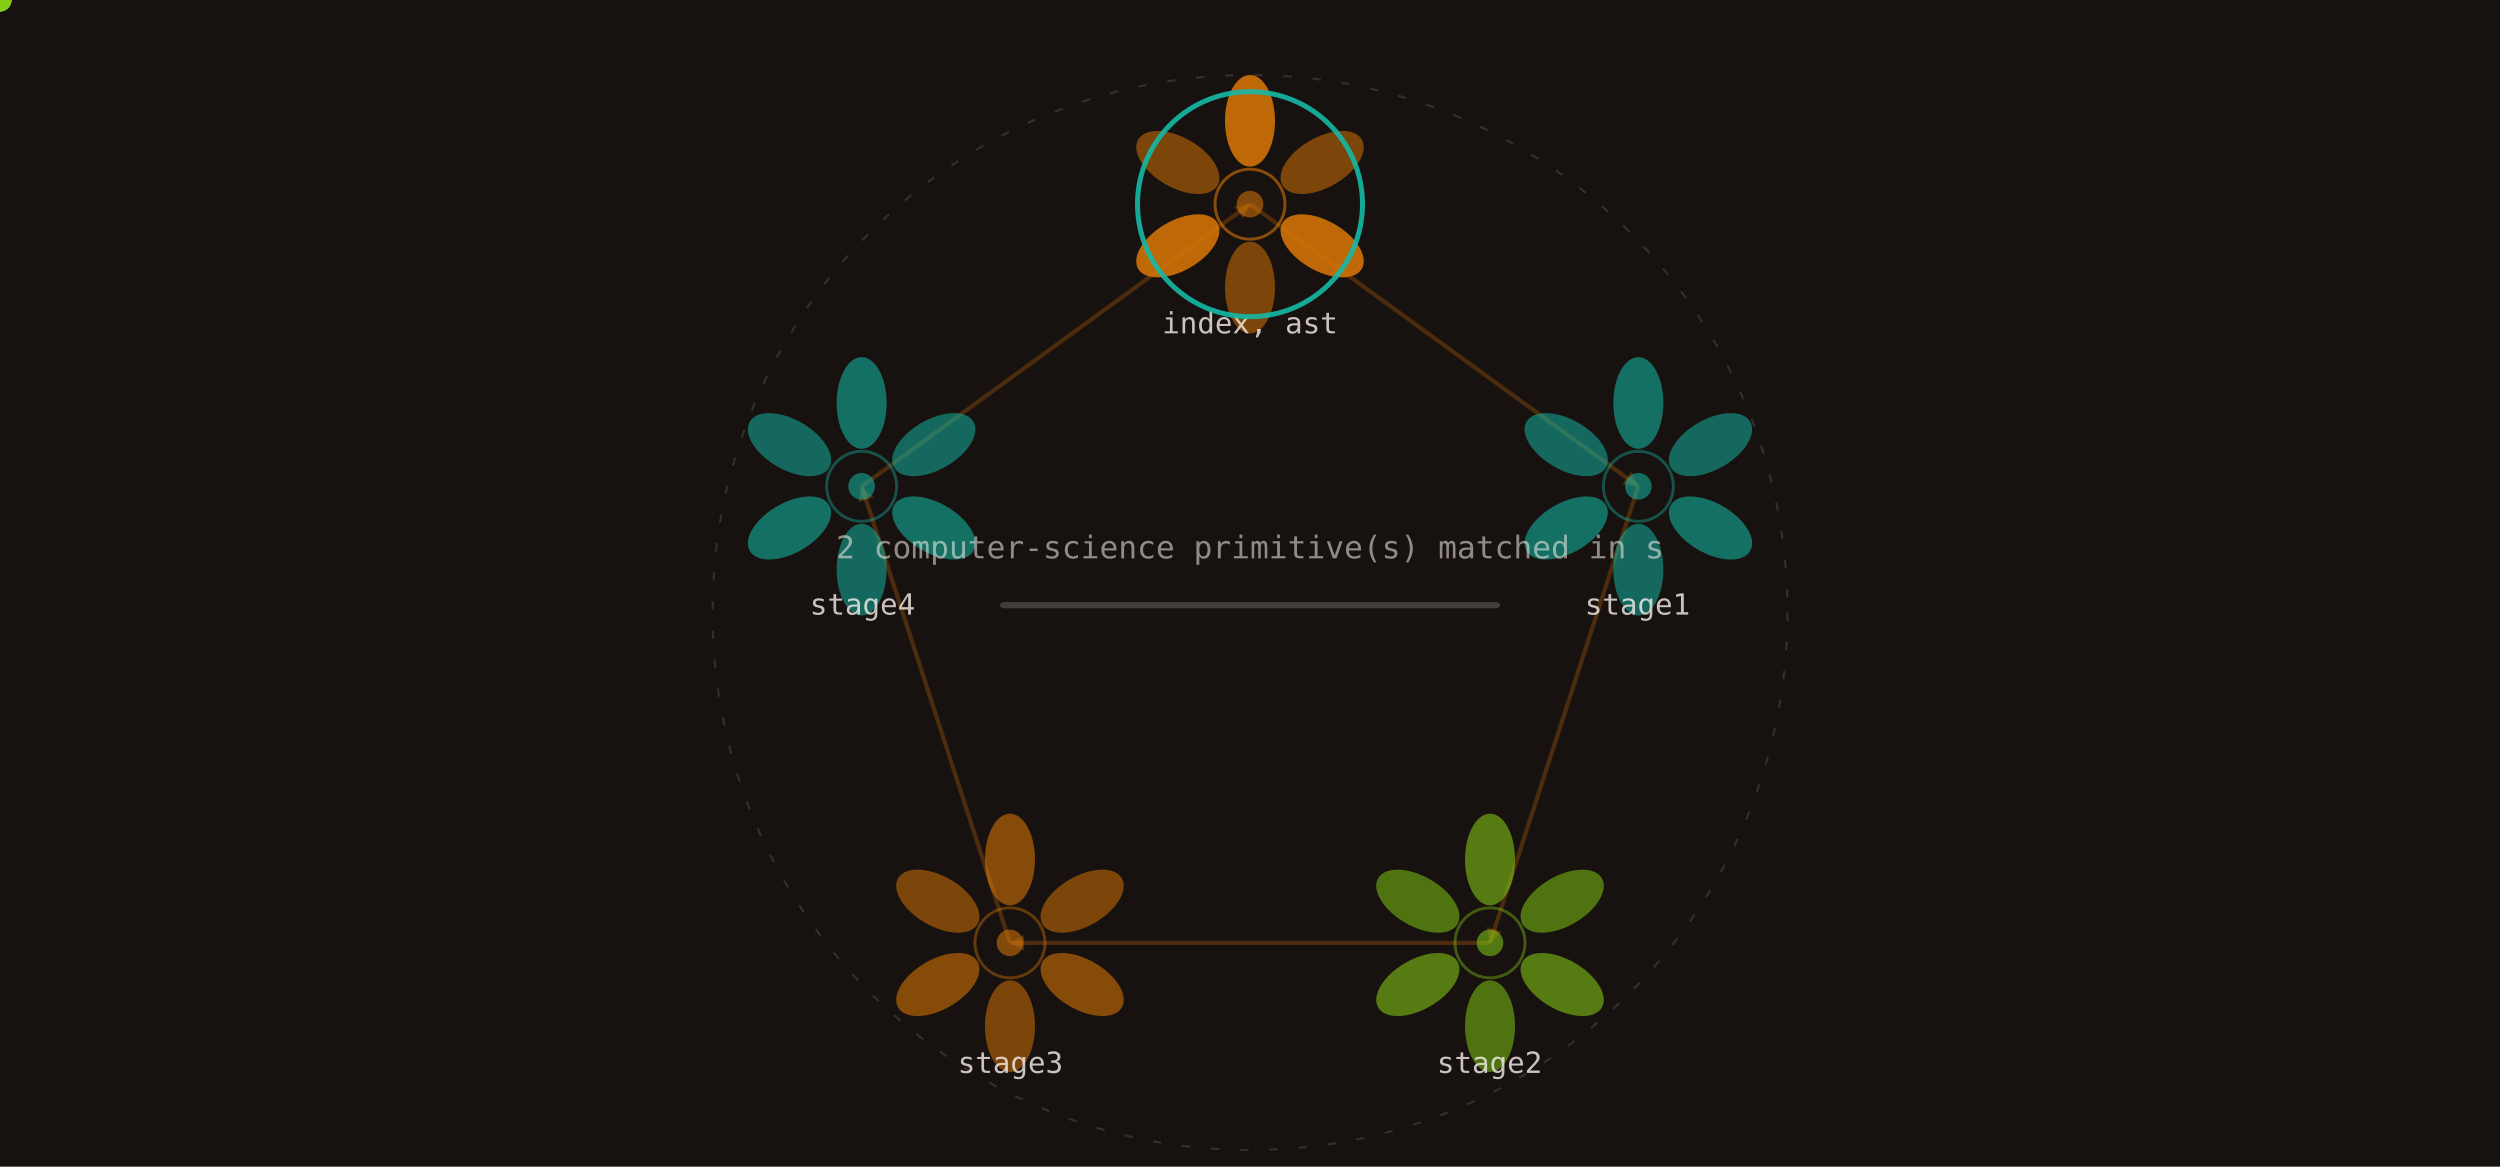
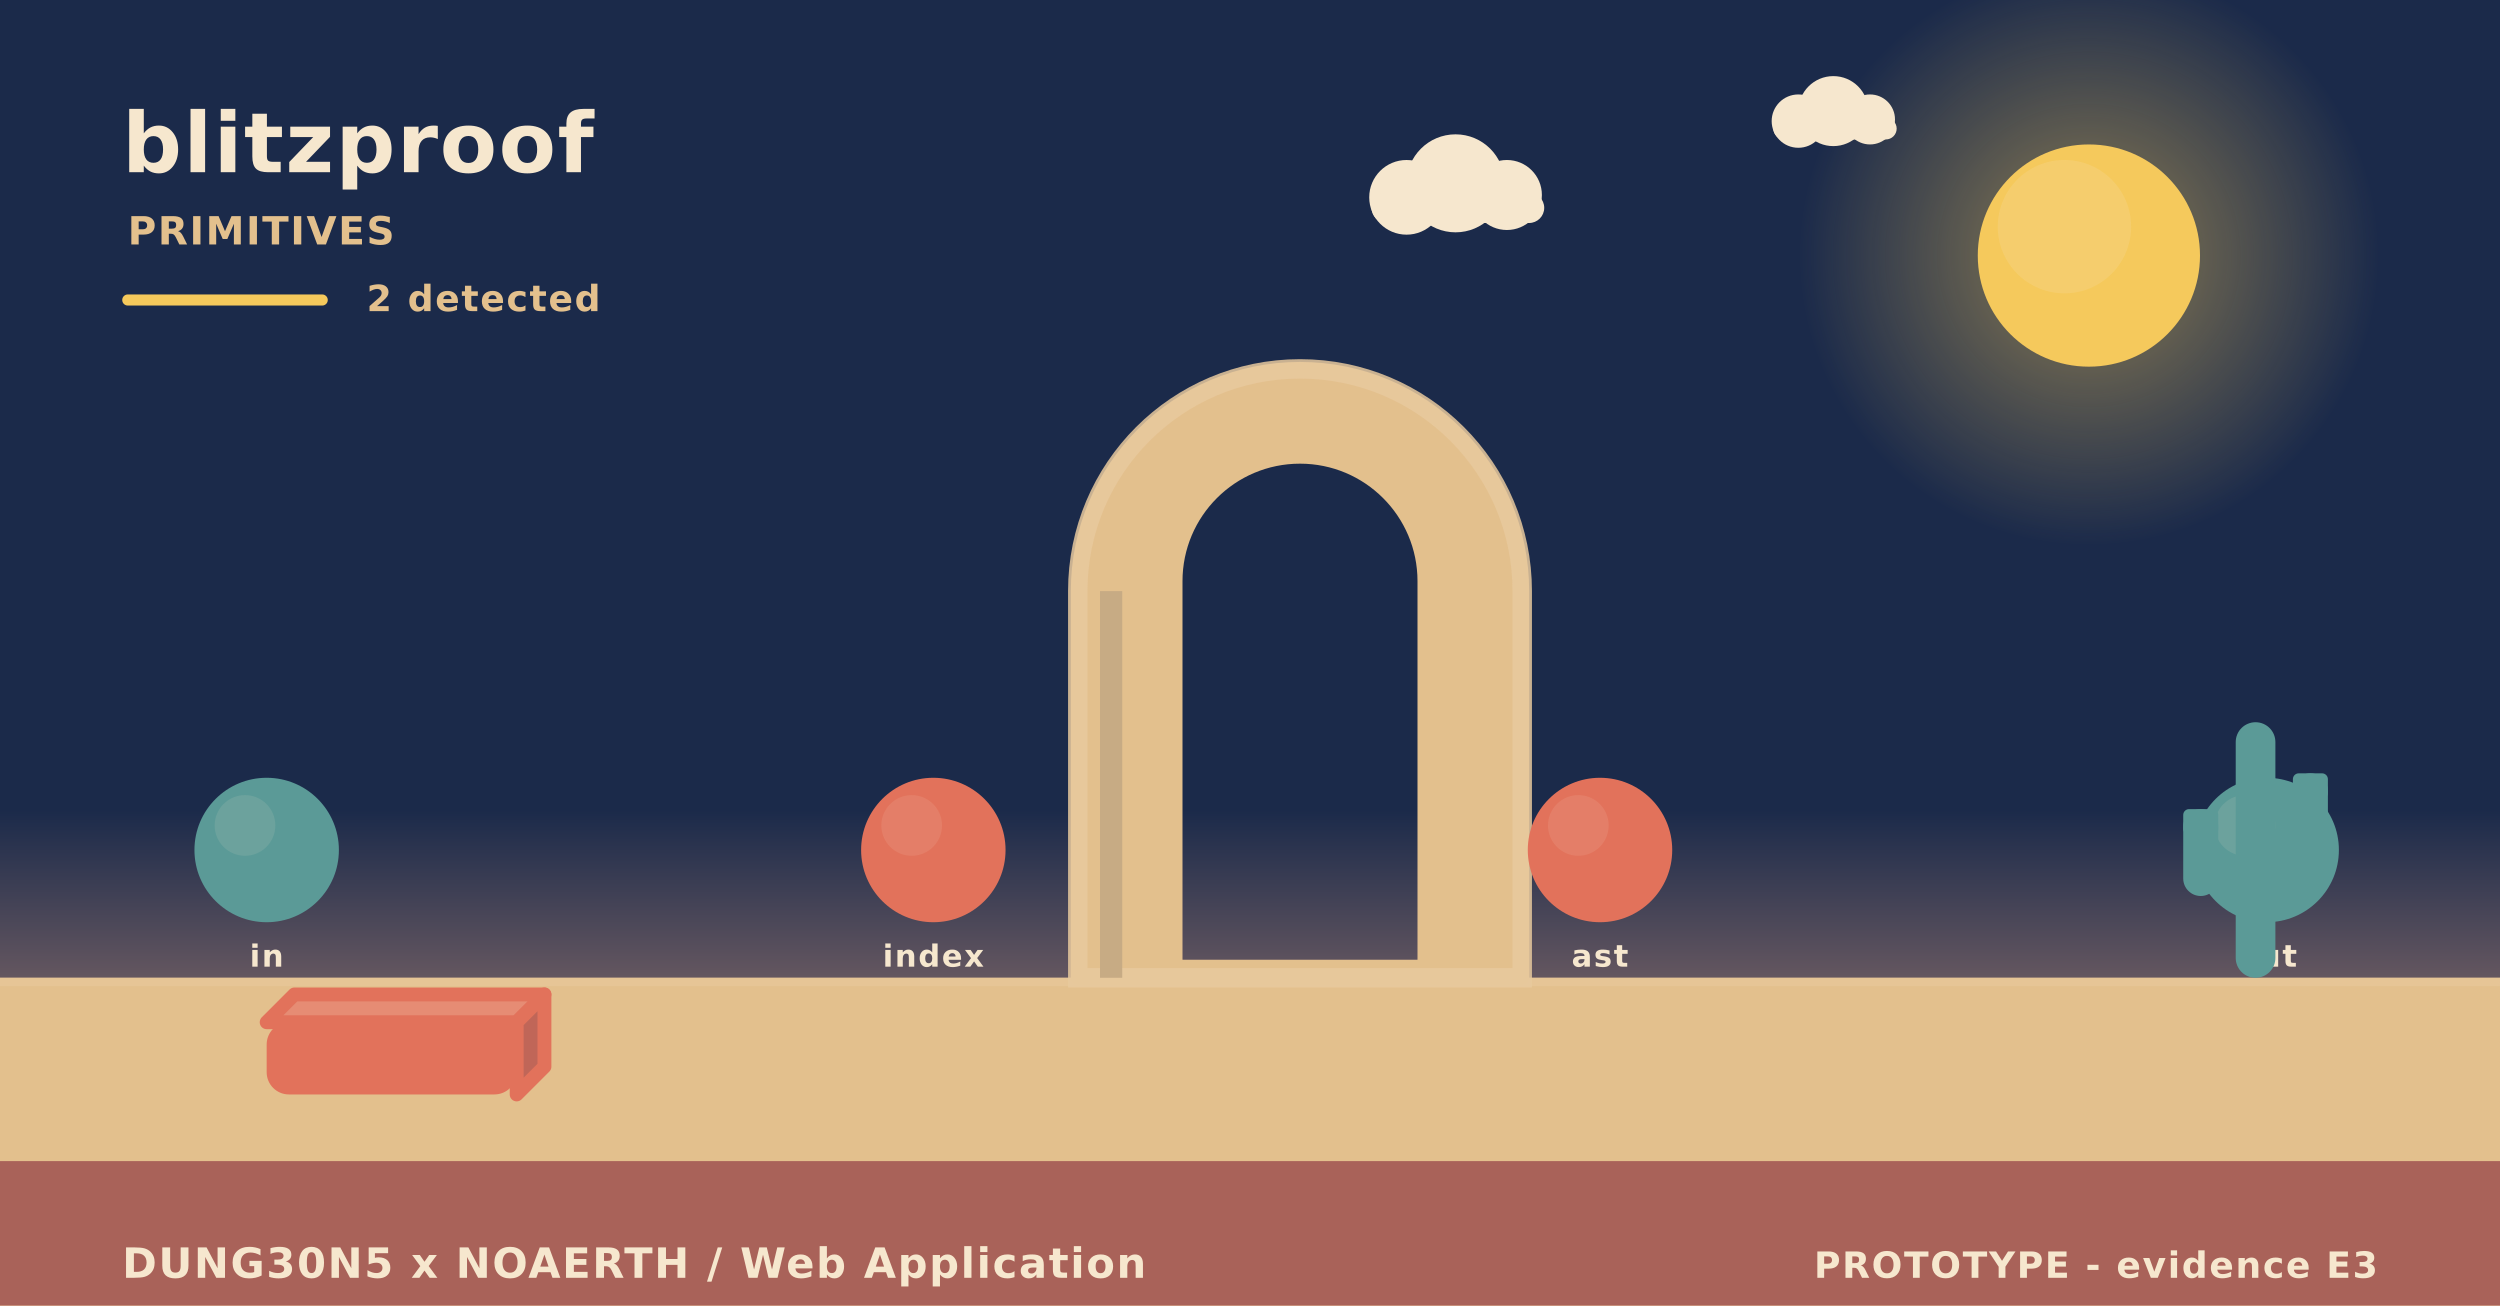
- <svg xmlns="http://www.w3.org/2000/svg" viewBox="0 0 1200 560" width="1200" height="560" role="img" aria-label="blitzproof state machine">
-   <rect width="1200" height="560" fill="#17110f" />
-   <defs>
-     <linearGradient id="gs" x1="0" y1="0" x2="1" y2="1">
-       <stop offset="0%" stop-color="#d97706" />
-       <stop offset="100%" stop-color="#14b8a6" />
-     </linearGradient>
-   </defs>
-   <circle cx="600.00" cy="294.00" r="258.00" fill="none" stroke="rgba(246,239,233,0.140)" stroke-width="1.00" opacity="1.00" stroke-dasharray="4 10" />
-   <line x1="600.00" y1="98.00" x2="786.41" y2="233.43" stroke="rgba(217,119,6,0.500)" stroke-width="2.00" opacity="0.55" />
-   <polygon points="786.41,233.43 783.14,226.36 778.67,232.51" fill="rgba(217,119,6,0.500)" opacity="0.55" />
-   <g opacity="0.9">
-     <circle cx="0.00" cy="0.00" r="5.50" fill="#84cc16" opacity="1.00" />
-     <animateTransform attributeName="transform" type="translate" values="600.00,98.00 786.41,233.43" dur="7.4s" begin="0.0s" repeatCount="indefinite" />
-     <animateTransform attributeName="transform" type="translate" values="786.41,233.43 600.00,98.00" dur="7.4s" begin="3.7s" repeatCount="indefinite" />
+ <svg xmlns="http://www.w3.org/2000/svg" width="900" height="470" viewBox="0 0 900 470" role="img" aria-label="blitzproof - how it behaves">
+   <linearGradient id="skys" x1="0" y1="0" x2="0" y2="1">
+     <stop offset="0" stop-color="#1b2a4a" />
+     <stop offset="0.62" stop-color="#1b2a4a" />
+     <stop offset="1" stop-color="#f3ad8a" />
+   </linearGradient>
+   <rect width="900" height="470" fill="url(#skys)" />
+   <radialGradient id="suns">
+     <stop offset="0.35" stop-color="#f5c95c" stop-opacity="0.34" />
+     <stop offset="1" stop-color="#f5c95c" stop-opacity="0" />
+   </radialGradient>
+   <circle cx="752" cy="92" r="104" fill="url(#suns)" />
+   <circle cx="752" cy="92" r="40" fill="#f5c95c" />
+   <circle cx="743.2" cy="81.6" r="24" fill="#f5d27e" opacity="0.5" />
+   <g>
+     <circle cx="524" cy="66" r="17.64" fill="#f6e7ce" />
+     <circle cx="506.36" cy="71.04" r="13.44" fill="#f6e7ce" />
+     <circle cx="542.48" cy="70.2" r="12.6" fill="#f6e7ce" />
+     <rect x="493.76" y="69.36" width="62.16" height="10.92" rx="5.46" fill="#f6e7ce" />
+     <animateTransform attributeName="transform" type="translate" values="0 0;24 0;0 0" dur="36s" begin="0s" repeatCount="indefinite" />
  </g>
-   <line x1="786.41" y1="233.43" x2="715.21" y2="452.57" stroke="rgba(217,119,6,0.500)" stroke-width="2.00" opacity="0.55" />
-   <polygon points="715.21,452.57 720.92,447.27 713.69,444.93" fill="rgba(217,119,6,0.500)" opacity="0.55" />
-   <g opacity="0.9">
-     <circle cx="0.00" cy="0.00" r="5.50" fill="#84cc16" opacity="1.00" />
-     <animateTransform attributeName="transform" type="translate" values="786.41,233.43 715.21,452.57" dur="7.4s" begin="1.48s" repeatCount="indefinite" />
-     <animateTransform attributeName="transform" type="translate" values="715.21,452.57 786.41,233.43" dur="7.4s" begin="5.18s" repeatCount="indefinite" />
+   <g>
+     <circle cx="660" cy="40" r="12.6" fill="#f6e7ce" />
+     <circle cx="647.4" cy="43.6" r="9.6" fill="#f6e7ce" />
+     <circle cx="673.2" cy="43" r="9" fill="#f6e7ce" />
+     <rect x="638.4" y="42.4" width="44.4" height="7.8" rx="3.9" fill="#f6e7ce" />
+     <animateTransform attributeName="transform" type="translate" values="0 0;-18 0;0 0" dur="46s" begin="3s" repeatCount="indefinite" />
  </g>
-   <line x1="715.21" y1="452.57" x2="484.79" y2="452.57" stroke="rgba(217,119,6,0.500)" stroke-width="2.00" opacity="0.55" />
-   <polygon points="484.79,452.57 491.59,456.37 491.59,448.77" fill="rgba(217,119,6,0.500)" opacity="0.55" />
-   <g opacity="0.9">
-     <circle cx="0.00" cy="0.00" r="5.50" fill="#84cc16" opacity="1.00" />
-     <animateTransform attributeName="transform" type="translate" values="715.21,452.57 484.79,452.57" dur="7.4s" begin="2.96s" repeatCount="indefinite" />
-     <animateTransform attributeName="transform" type="translate" values="484.79,452.57 715.21,452.57" dur="7.4s" begin="6.66s" repeatCount="indefinite" />
+   <rect x="0" y="352" width="900" height="118" fill="#e3c08d" />
+   <rect x="0" y="352" width="900" height="3" fill="#e6c596" />
+   <text x="44" y="62" font-family="Verdana,DejaVu Sans,sans-serif" font-size="30" font-weight="700" letter-spacing="0.6" fill="#f6e7ce" text-anchor="start">blitzproof</text>
+   <text x="46" y="88" font-family="Verdana,DejaVu Sans,sans-serif" font-size="14" font-weight="700" letter-spacing="0.6" fill="#e3c08d" text-anchor="start">PRIMITIVES</text>
+   <rect x="44" y="106" width="74" height="4" rx="2" fill="#f5c95c" />
+   <text x="132" y="112" font-family="Verdana,DejaVu Sans,sans-serif" font-size="13" font-weight="700" letter-spacing="0.6" fill="#e3c08d" text-anchor="start">2 detected</text>
+   <path d="M388,352 L388,212.8 A80,80 0 0 1 548,212.8 L548,352 Z M423.2,348 L423.2,209.22 A44.8,44.8 0 0 1 512.8,209.22 L512.8,348 Z" fill="#e3c08d" fill-rule="evenodd" stroke="#e3c08d" stroke-width="5" stroke-linejoin="round" />
+   <path d="M388,352 L388,212.8 A80,80 0 0 1 548,212.8 L548,352 Z" fill="none" stroke="#e8c99d" stroke-width="7" stroke-linecap="round" opacity="0.85" />
+   <rect x="396" y="212.8" width="8" height="139.2" fill="#c7ab84" />
+   <circle cx="96" cy="306" r="26" fill="#5b9a97" />
+   <circle cx="88.2" cy="297.16" r="10.92" fill="#7aa9a2" opacity="0.55" />
+   <text x="96" y="348" font-family="Verdana,DejaVu Sans,sans-serif" font-size="11" font-weight="700" letter-spacing="0.6" fill="#f6e7ce" text-anchor="middle">in</text>
+   <g>
+     <circle cx="336" cy="306" r="26" fill="#e2725b" />
+     <circle cx="328.2" cy="297.16" r="10.92" fill="#e68972" opacity="0.55" />
+     <animate attributeName="opacity" values="0.8;1;0.8" dur="4.6s" begin="0s" repeatCount="indefinite" />
  </g>
-   <line x1="484.79" y1="452.57" x2="413.59" y2="233.43" stroke="rgba(217,119,6,0.500)" stroke-width="2.00" opacity="0.55" />
-   <polygon points="413.59,233.43 412.08,241.07 419.31,238.73" fill="rgba(217,119,6,0.500)" opacity="0.55" />
-   <g opacity="0.9">
-     <circle cx="0.00" cy="0.00" r="5.50" fill="#84cc16" opacity="1.00" />
-     <animateTransform attributeName="transform" type="translate" values="484.79,452.57 413.59,233.43" dur="7.4s" begin="4.44s" repeatCount="indefinite" />
-     <animateTransform attributeName="transform" type="translate" values="413.59,233.43 484.79,452.57" dur="7.4s" begin="8.14s" repeatCount="indefinite" />
+   <text x="336" y="348" font-family="Verdana,DejaVu Sans,sans-serif" font-size="11" font-weight="700" letter-spacing="0.6" fill="#f6e7ce" text-anchor="middle">index</text>
+   <g>
+     <circle cx="576" cy="306" r="26" fill="#e2725b" />
+     <circle cx="568.2" cy="297.16" r="10.92" fill="#e68972" opacity="0.55" />
+     <animate attributeName="opacity" values="0.8;1;0.8" dur="5.2s" begin="0s" repeatCount="indefinite" />
  </g>
-   <line x1="413.59" y1="233.43" x2="600.00" y2="98.00" stroke="rgba(217,119,6,0.500)" stroke-width="2.00" opacity="0.55" />
-   <polygon points="600.00,98.00 592.27,98.92 596.73,105.07" fill="rgba(217,119,6,0.500)" opacity="0.55" />
-   <g opacity="0.9">
-     <circle cx="0.00" cy="0.00" r="5.50" fill="#84cc16" opacity="1.00" />
-     <animateTransform attributeName="transform" type="translate" values="413.59,233.43 600.00,98.00" dur="7.4s" begin="5.92s" repeatCount="indefinite" />
-     <animateTransform attributeName="transform" type="translate" values="600.00,98.00 413.59,233.43" dur="7.4s" begin="9.62s" repeatCount="indefinite" />
-   </g>
-   <ellipse cx="600.00" cy="58.00" rx="12.00" ry="22.00" fill="rgba(217,119,6,0.900)" opacity="0.95" transform="rotate(0.0 600.00 58.00)" />
-   <ellipse cx="634.64" cy="78.00" rx="12.00" ry="22.00" fill="rgba(217,119,6,0.550)" opacity="0.95" transform="rotate(60.0 634.64 78.00)" />
-   <ellipse cx="634.64" cy="118.00" rx="12.00" ry="22.00" fill="rgba(217,119,6,0.900)" opacity="0.95" transform="rotate(120.0 634.64 118.00)" />
-   <ellipse cx="600.00" cy="138.00" rx="12.00" ry="22.00" fill="rgba(217,119,6,0.550)" opacity="0.95" transform="rotate(180.0 600.00 138.00)" />
-   <ellipse cx="565.36" cy="118.00" rx="12.00" ry="22.00" fill="rgba(217,119,6,0.900)" opacity="0.95" transform="rotate(240.0 565.36 118.00)" />
-   <ellipse cx="565.36" cy="78.00" rx="12.00" ry="22.00" fill="rgba(217,119,6,0.550)" opacity="0.95" transform="rotate(300.0 565.36 78.00)" />
-   <circle cx="600.00" cy="98.00" r="16.80" fill="none" stroke="rgba(217,119,6,0.900)" stroke-width="1.40" opacity="0.66" />
-   <circle cx="600.00" cy="98.00" r="6.40" fill="rgba(217,119,6,0.550)" opacity="1.00" />
-   <text x="600" y="160" font-family="ui-monospace,Menlo,monospace" font-size="14" fill="rgba(246,239,233,0.800)" text-anchor="middle">index, ast</text>
-   <g>
-     <circle cx="600.00" cy="98.00" r="54.00" fill="none" stroke="#14b8a6" stroke-width="2.40" opacity="0.90" />
-     <animate attributeName="opacity" values="0.25;1.0;0.25" dur="14.8s" begin="0.0s" repeatCount="indefinite" />
-   </g>
-   <ellipse cx="786.41" cy="193.43" rx="12.00" ry="22.00" fill="rgba(20,184,166,0.600)" opacity="0.95" transform="rotate(0.0 786.41 193.43)" />
-   <ellipse cx="821.05" cy="213.43" rx="12.00" ry="22.00" fill="rgba(20,184,166,0.550)" opacity="0.95" transform="rotate(60.0 821.05 213.43)" />
-   <ellipse cx="821.05" cy="253.43" rx="12.00" ry="22.00" fill="rgba(20,184,166,0.600)" opacity="0.95" transform="rotate(120.0 821.05 253.43)" />
-   <ellipse cx="786.41" cy="273.43" rx="12.00" ry="22.00" fill="rgba(20,184,166,0.550)" opacity="0.95" transform="rotate(180.0 786.41 273.43)" />
-   <ellipse cx="751.77" cy="253.43" rx="12.00" ry="22.00" fill="rgba(20,184,166,0.600)" opacity="0.95" transform="rotate(240.0 751.77 253.43)" />
-   <ellipse cx="751.77" cy="213.43" rx="12.00" ry="22.00" fill="rgba(20,184,166,0.550)" opacity="0.95" transform="rotate(300.0 751.77 213.43)" />
-   <circle cx="786.41" cy="233.43" r="16.80" fill="none" stroke="rgba(20,184,166,0.600)" stroke-width="1.40" opacity="0.66" />
-   <circle cx="786.41" cy="233.43" r="6.40" fill="rgba(20,184,166,0.550)" opacity="1.00" />
-   <text x="786" y="295" font-family="ui-monospace,Menlo,monospace" font-size="14" fill="rgba(246,239,233,0.800)" text-anchor="middle">stage1</text>
-   <ellipse cx="715.21" cy="412.57" rx="12.00" ry="22.00" fill="rgba(132,204,22,0.600)" opacity="0.95" transform="rotate(0.0 715.21 412.57)" />
-   <ellipse cx="749.85" cy="432.57" rx="12.00" ry="22.00" fill="rgba(132,204,22,0.550)" opacity="0.95" transform="rotate(60.0 749.85 432.57)" />
-   <ellipse cx="749.85" cy="472.57" rx="12.00" ry="22.00" fill="rgba(132,204,22,0.600)" opacity="0.95" transform="rotate(120.0 749.85 472.57)" />
-   <ellipse cx="715.21" cy="492.57" rx="12.00" ry="22.00" fill="rgba(132,204,22,0.550)" opacity="0.95" transform="rotate(180.0 715.21 492.57)" />
-   <ellipse cx="680.56" cy="472.57" rx="12.00" ry="22.00" fill="rgba(132,204,22,0.600)" opacity="0.95" transform="rotate(240.0 680.56 472.57)" />
-   <ellipse cx="680.56" cy="432.57" rx="12.00" ry="22.00" fill="rgba(132,204,22,0.550)" opacity="0.95" transform="rotate(300.0 680.56 432.57)" />
-   <circle cx="715.21" cy="452.57" r="16.80" fill="none" stroke="rgba(132,204,22,0.600)" stroke-width="1.40" opacity="0.66" />
-   <circle cx="715.21" cy="452.57" r="6.40" fill="rgba(132,204,22,0.550)" opacity="1.00" />
-   <text x="715" y="515" font-family="ui-monospace,Menlo,monospace" font-size="14" fill="rgba(246,239,233,0.800)" text-anchor="middle">stage2</text>
-   <ellipse cx="484.79" cy="412.57" rx="12.00" ry="22.00" fill="rgba(217,119,6,0.600)" opacity="0.95" transform="rotate(0.0 484.79 412.57)" />
-   <ellipse cx="519.44" cy="432.57" rx="12.00" ry="22.00" fill="rgba(217,119,6,0.550)" opacity="0.95" transform="rotate(60.0 519.44 432.57)" />
-   <ellipse cx="519.44" cy="472.57" rx="12.00" ry="22.00" fill="rgba(217,119,6,0.600)" opacity="0.95" transform="rotate(120.0 519.44 472.57)" />
-   <ellipse cx="484.79" cy="492.57" rx="12.00" ry="22.00" fill="rgba(217,119,6,0.550)" opacity="0.95" transform="rotate(180.0 484.79 492.57)" />
-   <ellipse cx="450.15" cy="472.57" rx="12.00" ry="22.00" fill="rgba(217,119,6,0.600)" opacity="0.95" transform="rotate(240.0 450.15 472.57)" />
-   <ellipse cx="450.15" cy="432.57" rx="12.00" ry="22.00" fill="rgba(217,119,6,0.550)" opacity="0.95" transform="rotate(300.0 450.15 432.57)" />
-   <circle cx="484.79" cy="452.57" r="16.80" fill="none" stroke="rgba(217,119,6,0.600)" stroke-width="1.40" opacity="0.66" />
-   <circle cx="484.79" cy="452.57" r="6.40" fill="rgba(217,119,6,0.550)" opacity="1.00" />
-   <text x="485" y="515" font-family="ui-monospace,Menlo,monospace" font-size="14" fill="rgba(246,239,233,0.800)" text-anchor="middle">stage3</text>
-   <ellipse cx="413.59" cy="193.43" rx="12.00" ry="22.00" fill="rgba(20,184,166,0.600)" opacity="0.95" transform="rotate(0.0 413.59 193.43)" />
-   <ellipse cx="448.23" cy="213.43" rx="12.00" ry="22.00" fill="rgba(20,184,166,0.550)" opacity="0.95" transform="rotate(60.0 448.23 213.43)" />
-   <ellipse cx="448.23" cy="253.43" rx="12.00" ry="22.00" fill="rgba(20,184,166,0.600)" opacity="0.95" transform="rotate(120.0 448.23 253.43)" />
-   <ellipse cx="413.59" cy="273.43" rx="12.00" ry="22.00" fill="rgba(20,184,166,0.550)" opacity="0.95" transform="rotate(180.0 413.59 273.43)" />
-   <ellipse cx="378.95" cy="253.43" rx="12.00" ry="22.00" fill="rgba(20,184,166,0.600)" opacity="0.95" transform="rotate(240.0 378.95 253.43)" />
-   <ellipse cx="378.95" cy="213.43" rx="12.00" ry="22.00" fill="rgba(20,184,166,0.550)" opacity="0.95" transform="rotate(300.0 378.95 213.43)" />
-   <circle cx="413.59" cy="233.43" r="16.80" fill="none" stroke="rgba(20,184,166,0.600)" stroke-width="1.40" opacity="0.66" />
-   <circle cx="413.59" cy="233.43" r="6.40" fill="rgba(20,184,166,0.550)" opacity="1.00" />
-   <text x="414" y="295" font-family="ui-monospace,Menlo,monospace" font-size="14" fill="rgba(246,239,233,0.800)" text-anchor="middle">stage4</text>
-   <rect x="480.00" y="289.00" width="240.00" height="3.00" rx="2.00" fill="rgba(246,239,233,0.200)" opacity="1.00" />
-   <text x="600" y="268" font-family="ui-monospace,Menlo,monospace" font-size="15" fill="rgba(246,239,233,0.550)" text-anchor="middle">2 computer-science primitive(s) matched in s</text>
+   <text x="576" y="348" font-family="Verdana,DejaVu Sans,sans-serif" font-size="11" font-weight="700" letter-spacing="0.6" fill="#f6e7ce" text-anchor="middle">ast</text>
+   <circle cx="816" cy="306" r="26" fill="#5b9a97" />
+   <circle cx="808.2" cy="297.16" r="10.92" fill="#7aa9a2" opacity="0.55" />
+   <text x="816" y="348" font-family="Verdana,DejaVu Sans,sans-serif" font-size="11" font-weight="700" letter-spacing="0.6" fill="#f6e7ce" text-anchor="middle">out</text>
+   <path d="M96,368 L186,368 L196,358 L106,358 Z" fill="#e68c74" stroke="#e2725b" stroke-width="5" stroke-linejoin="round" />
+   <path d="M186,368 L196,358 L196,384 L186,394 Z" fill="#c06658" stroke="#e2725b" stroke-width="5" stroke-linejoin="round" />
+   <rect x="96" y="368" width="90" height="26" rx="8" fill="#e2725b" />
+   <rect x="804.86" y="260" width="14.28" height="92" rx="7.14" fill="#5b9a97" />
+   <rect x="785.96" y="291.28" width="12.6" height="31.28" rx="6.3" fill="#5b9a97" />
+   <rect x="785.96" y="291.28" width="12.6" height="9.2" rx="2.1" fill="#5b9a97" />
+   <rect x="825.44" y="278.4" width="12.6" height="31.28" rx="6.3" fill="#5b9a97" />
+   <rect x="825.44" y="278.4" width="12.6" height="9.2" rx="2.1" fill="#5b9a97" />
+   <rect x="0" y="418" width="900" height="52" rx="0" fill="#a65c56" opacity="0.94" />
+   <text x="44" y="460" font-family="Verdana,DejaVu Sans,sans-serif" font-size="15" font-weight="700" letter-spacing="0.6" fill="#f6e7ce" text-anchor="start">DUNG30N5 x NOAERTH  /  Web Application</text>
+   <text x="856" y="460" font-family="Verdana,DejaVu Sans,sans-serif" font-size="13" font-weight="700" letter-spacing="0.6" fill="#f6e7ce" text-anchor="end">PROTOTYPE  -  evidence E3</text>
</svg>
